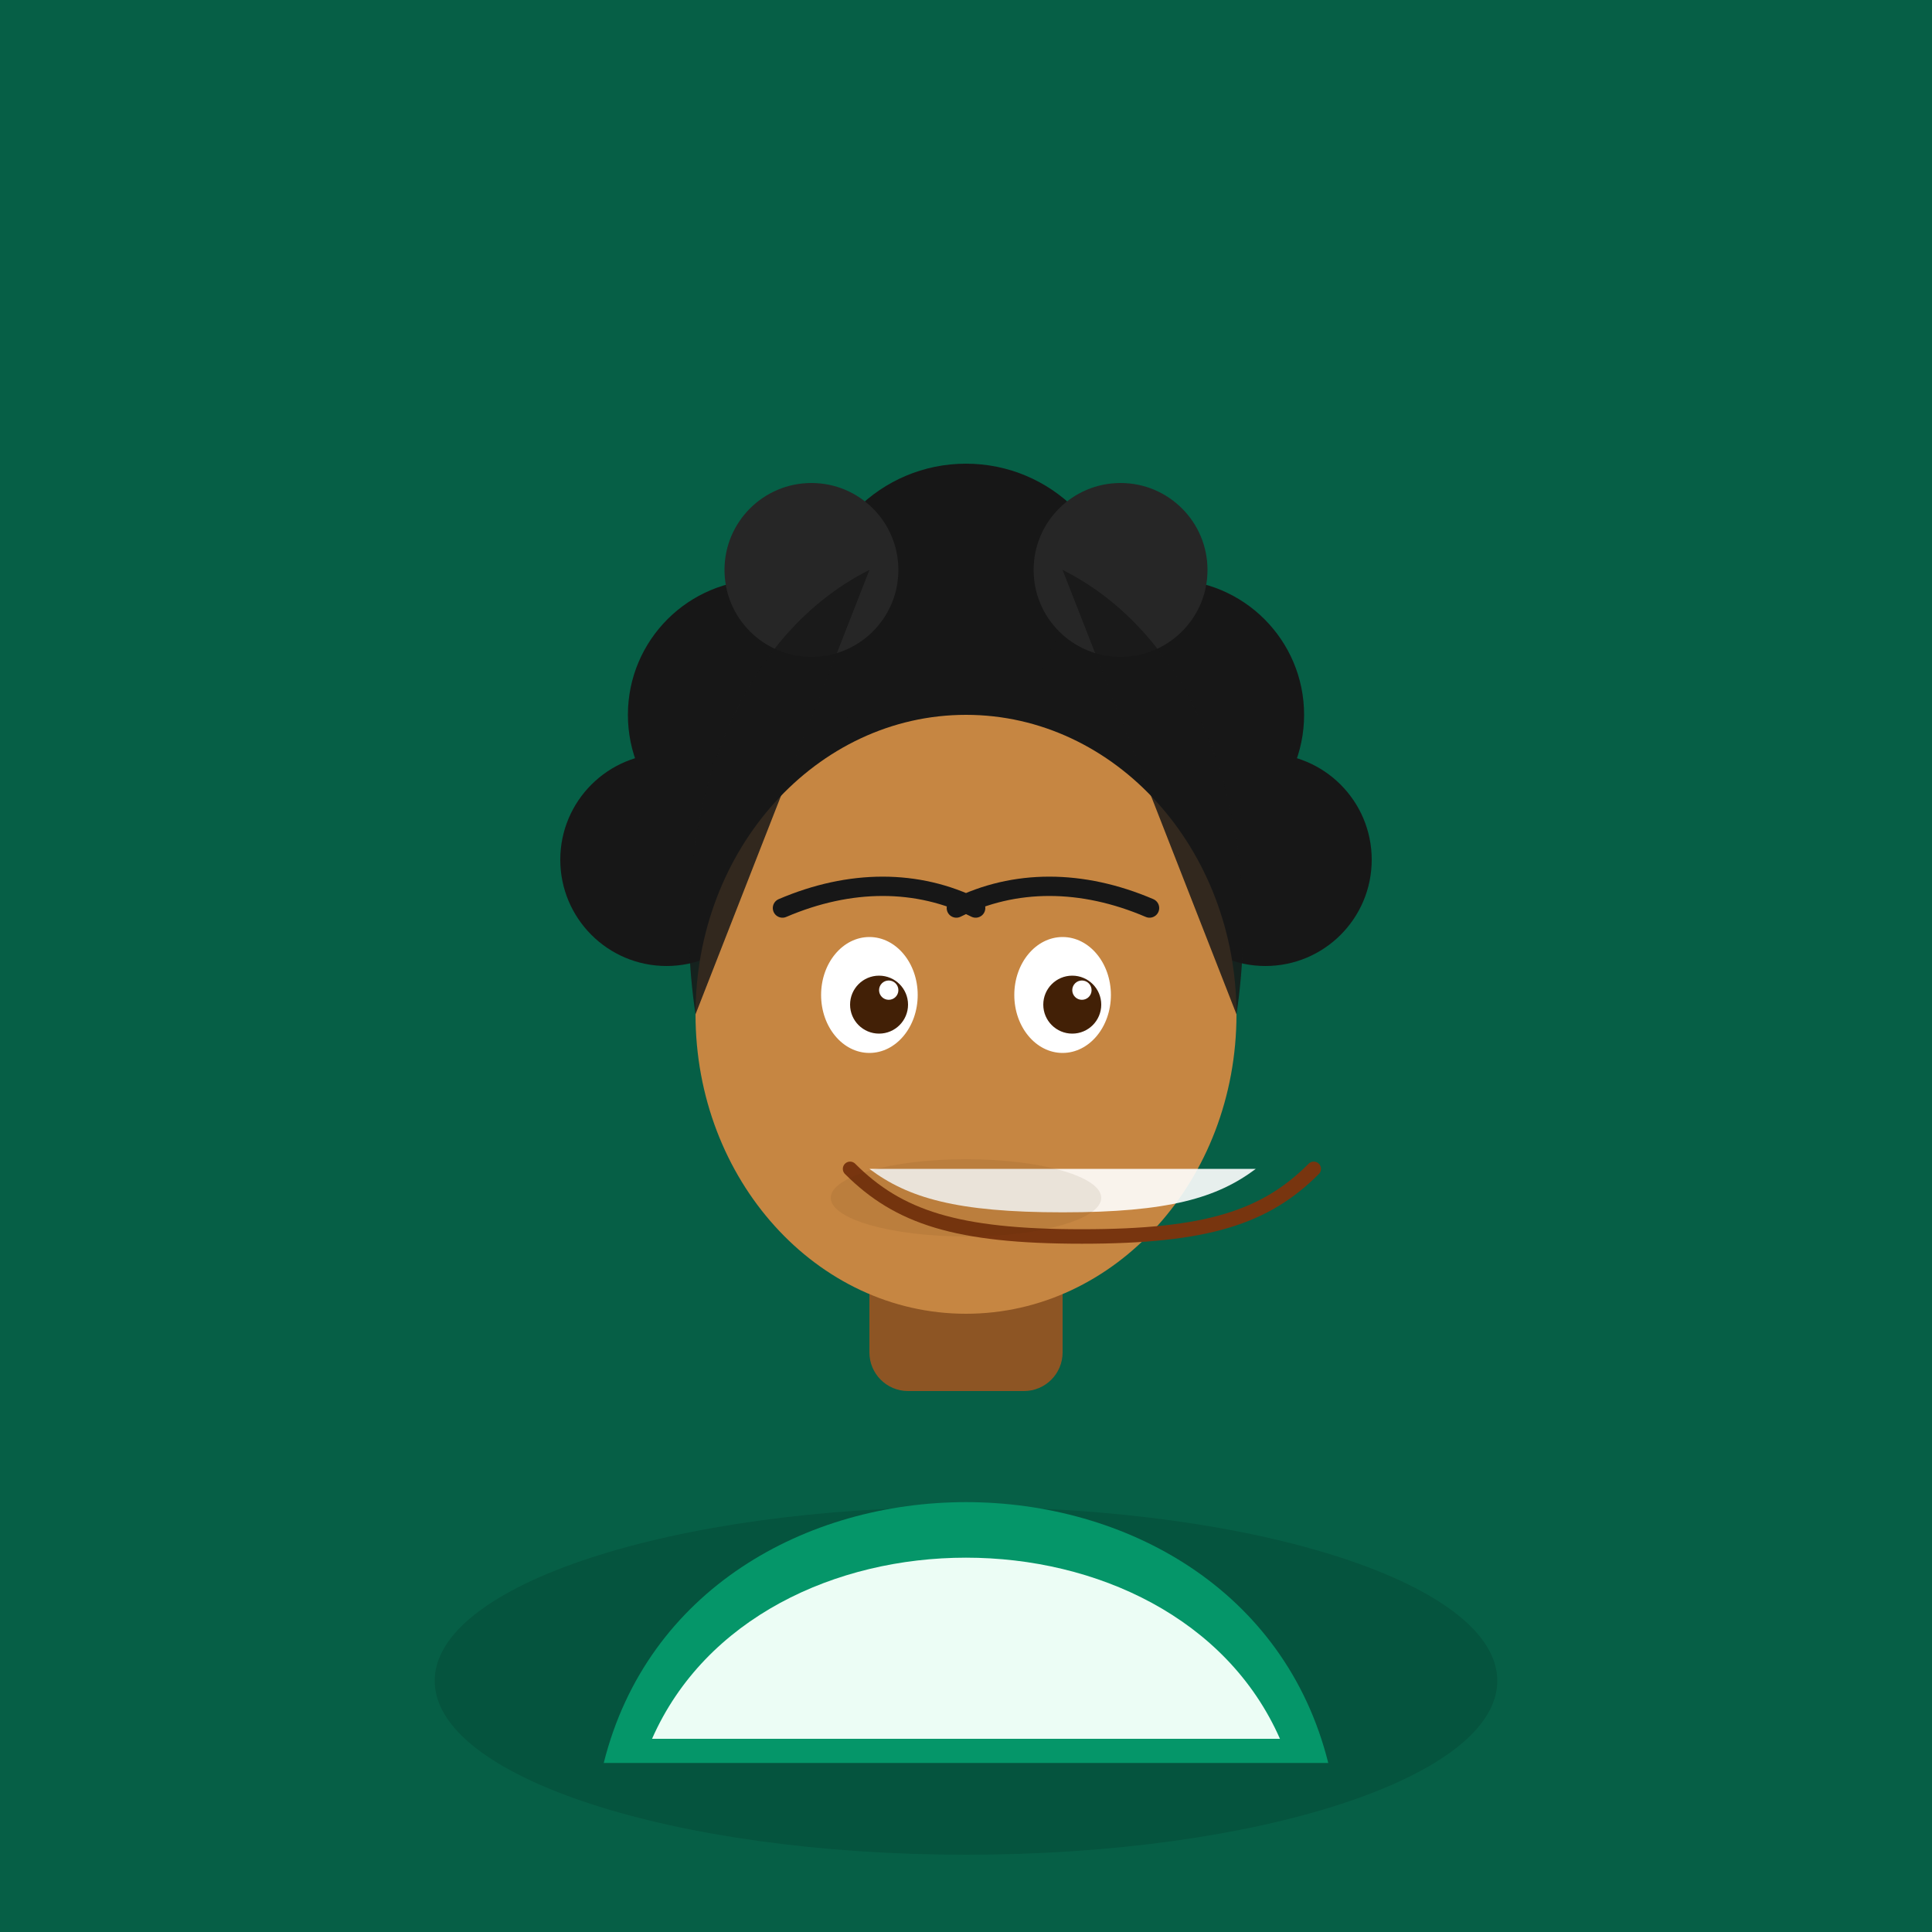
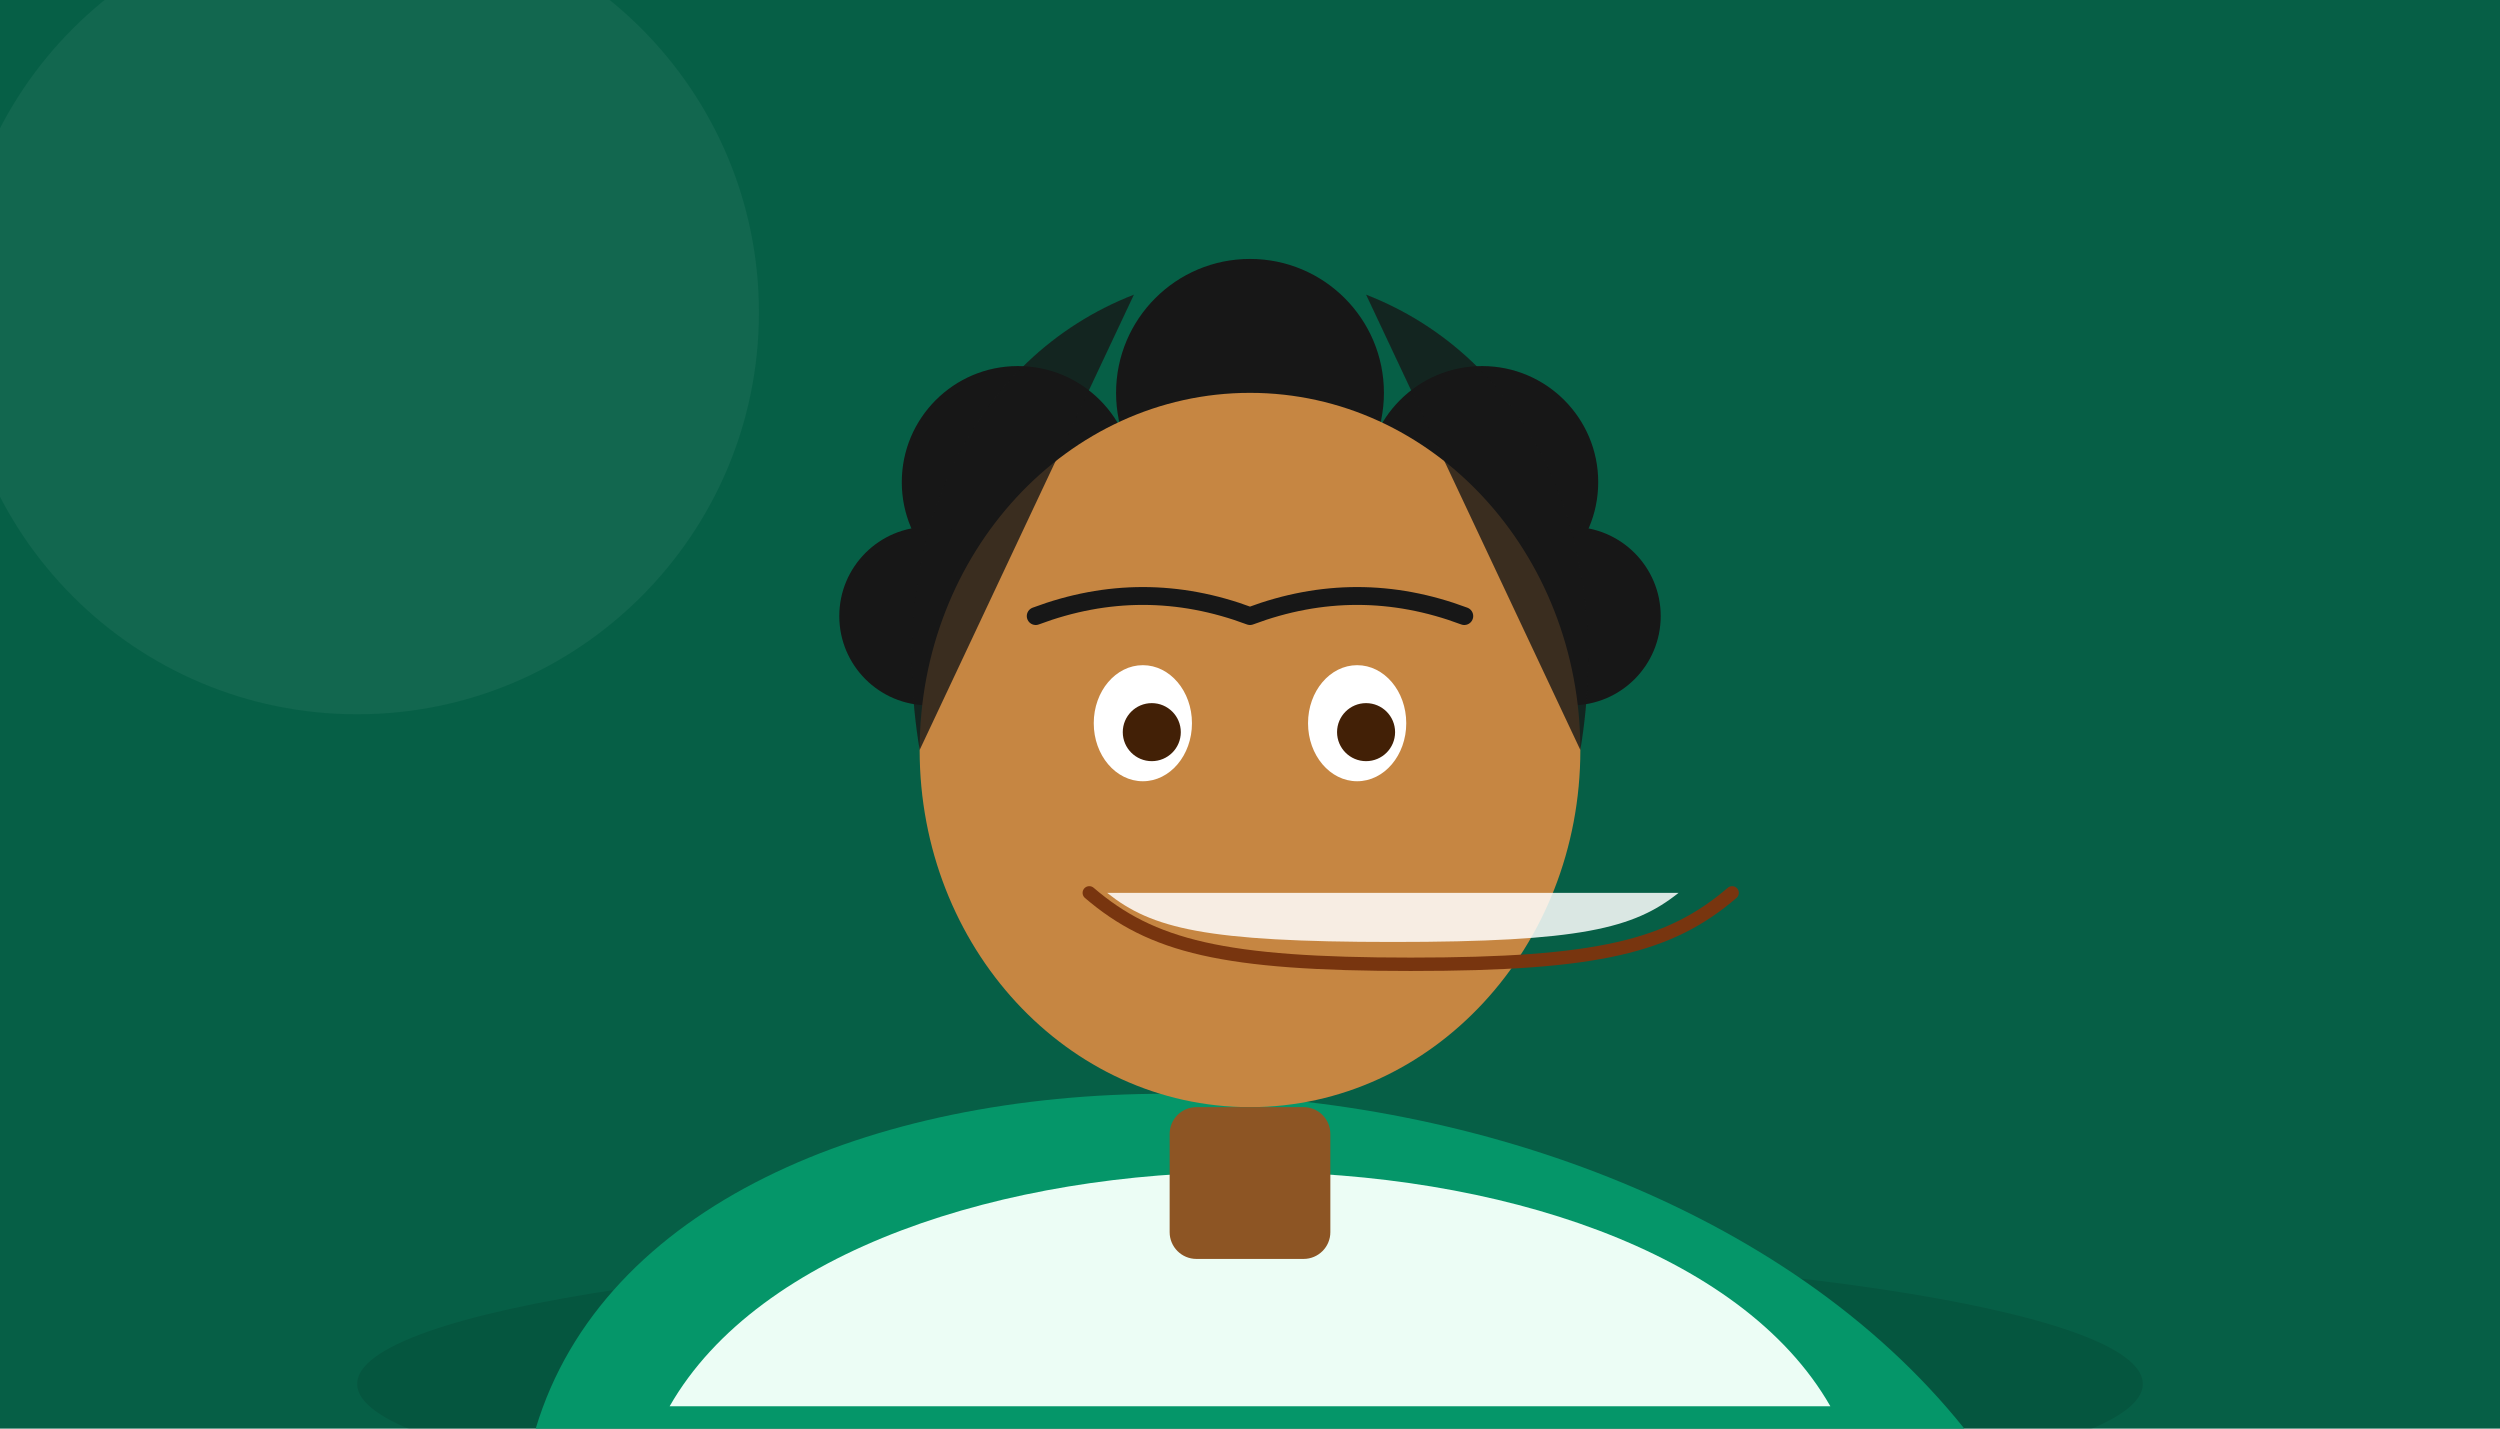
- <svg xmlns="http://www.w3.org/2000/svg" viewBox="0 0 400 400" fill="none">
+ <svg xmlns="http://www.w3.org/2000/svg" viewBox="0 0 560 320" fill="none">
  <defs>
-     <linearGradient id="bg" x1="0" y1="0" x2="400" y2="400">
+     <linearGradient id="bg" x1="0" y1="0" x2="560" y2="320">
      <stop stop-color="#065f46" />
      <stop offset="1" stop-color="#10b981" />
    </linearGradient>
  </defs>
-   <rect width="400" height="400" fill="url(#bg)" />
-   <ellipse cx="200" cy="348" rx="110" ry="36" fill="#000" opacity="0.12" />
-   <path d="M125 365c18-72 132-72 150 0H125z" fill="#059669" />
-   <path d="M135 360c22-50 108-50 130 0H135z" fill="#ecfdf5" />
-   <circle cx="158" cy="148" r="28" fill="#171717" />
-   <circle cx="200" cy="128" r="32" fill="#171717" />
-   <circle cx="242" cy="148" r="28" fill="#171717" />
-   <circle cx="138" cy="178" r="22" fill="#171717" />
-   <circle cx="262" cy="178" r="22" fill="#171717" />
-   <circle cx="168" cy="118" r="18" fill="#262626" />
-   <circle cx="232" cy="118" r="18" fill="#262626" />
-   <rect x="180" y="250" width="40" height="38" rx="8" fill="#8d5524" />
-   <ellipse cx="200" cy="210" rx="56" ry="62" fill="#c68642" />
-   <path d="M144 210c-6-40 8-78 36-92M256 210c6-40-8-78-36-92" fill="#171717" opacity="0.85" />
-   <ellipse cx="180" cy="206" rx="10" ry="12" fill="#fff" />
-   <ellipse cx="220" cy="206" rx="10" ry="12" fill="#fff" />
-   <circle cx="182" cy="208" r="6" fill="#422006" />
-   <circle cx="222" cy="208" r="6" fill="#422006" />
-   <circle cx="184" cy="205" r="2" fill="#fff" />
-   <circle cx="224" cy="205" r="2" fill="#fff" />
-   <path d="M162 188c14-6 28-6 40 0M238 188c-14-6-28-6-40 0" stroke="#171717" stroke-width="4" stroke-linecap="round" />
-   <path d="M176 242c10 10 22 14 48 14s38-4 48-14" stroke="#78350f" stroke-width="3" stroke-linecap="round" fill="none" />
-   <path d="M180 242c8 6 18 9 40 9s32-3 40-9" fill="#fff" opacity="0.9" />
-   <ellipse cx="200" cy="248" rx="28" ry="8" fill="#422006" opacity="0.08" />
+   <rect width="560" height="320" fill="url(#bg)" />
+   <circle cx="80" cy="70" r="90" fill="#fff" opacity="0.05" />
+   <ellipse cx="280" cy="310" rx="200" ry="30" fill="#000" opacity="0.1" />
+   <path d="M120 320c30-100 240-100 320 0H120z" fill="#059669" />
+   <path d="M150 315c40-70 220-70 260 0H150z" fill="#ecfdf5" />
+   <circle cx="228" cy="108" r="26" fill="#171717" />
+   <circle cx="280" cy="88" r="30" fill="#171717" />
+   <circle cx="332" cy="108" r="26" fill="#171717" />
+   <circle cx="208" cy="138" r="20" fill="#171717" />
+   <circle cx="352" cy="138" r="20" fill="#171717" />
+   <ellipse cx="280" cy="168" rx="74" ry="80" fill="#c68642" />
+   <path d="M206 168c-8-48 12-88 48-102M354 168c8-48-12-88-48-102" fill="#171717" opacity="0.8" />
+   <ellipse cx="256" cy="162" rx="11" ry="13" fill="#fff" />
+   <ellipse cx="304" cy="162" rx="11" ry="13" fill="#fff" />
+   <circle cx="258" cy="164" r="6.5" fill="#422006" />
+   <circle cx="306" cy="164" r="6.5" fill="#422006" />
+   <path d="M232 138c16-6 32-6 48 0M328 138c-16-6-32-6-48 0" stroke="#171717" stroke-width="4" stroke-linecap="round" />
+   <path d="M244 200c14 12 30 16 72 16s58-4 72-16" stroke="#78350f" stroke-width="3" stroke-linecap="round" fill="none" />
+   <path d="M248 200c10 8 22 11 64 11s54-3 64-11" fill="#fff" opacity="0.85" />
+   <rect x="262" y="248" width="36" height="34" rx="6" fill="#8d5524" />
</svg>
